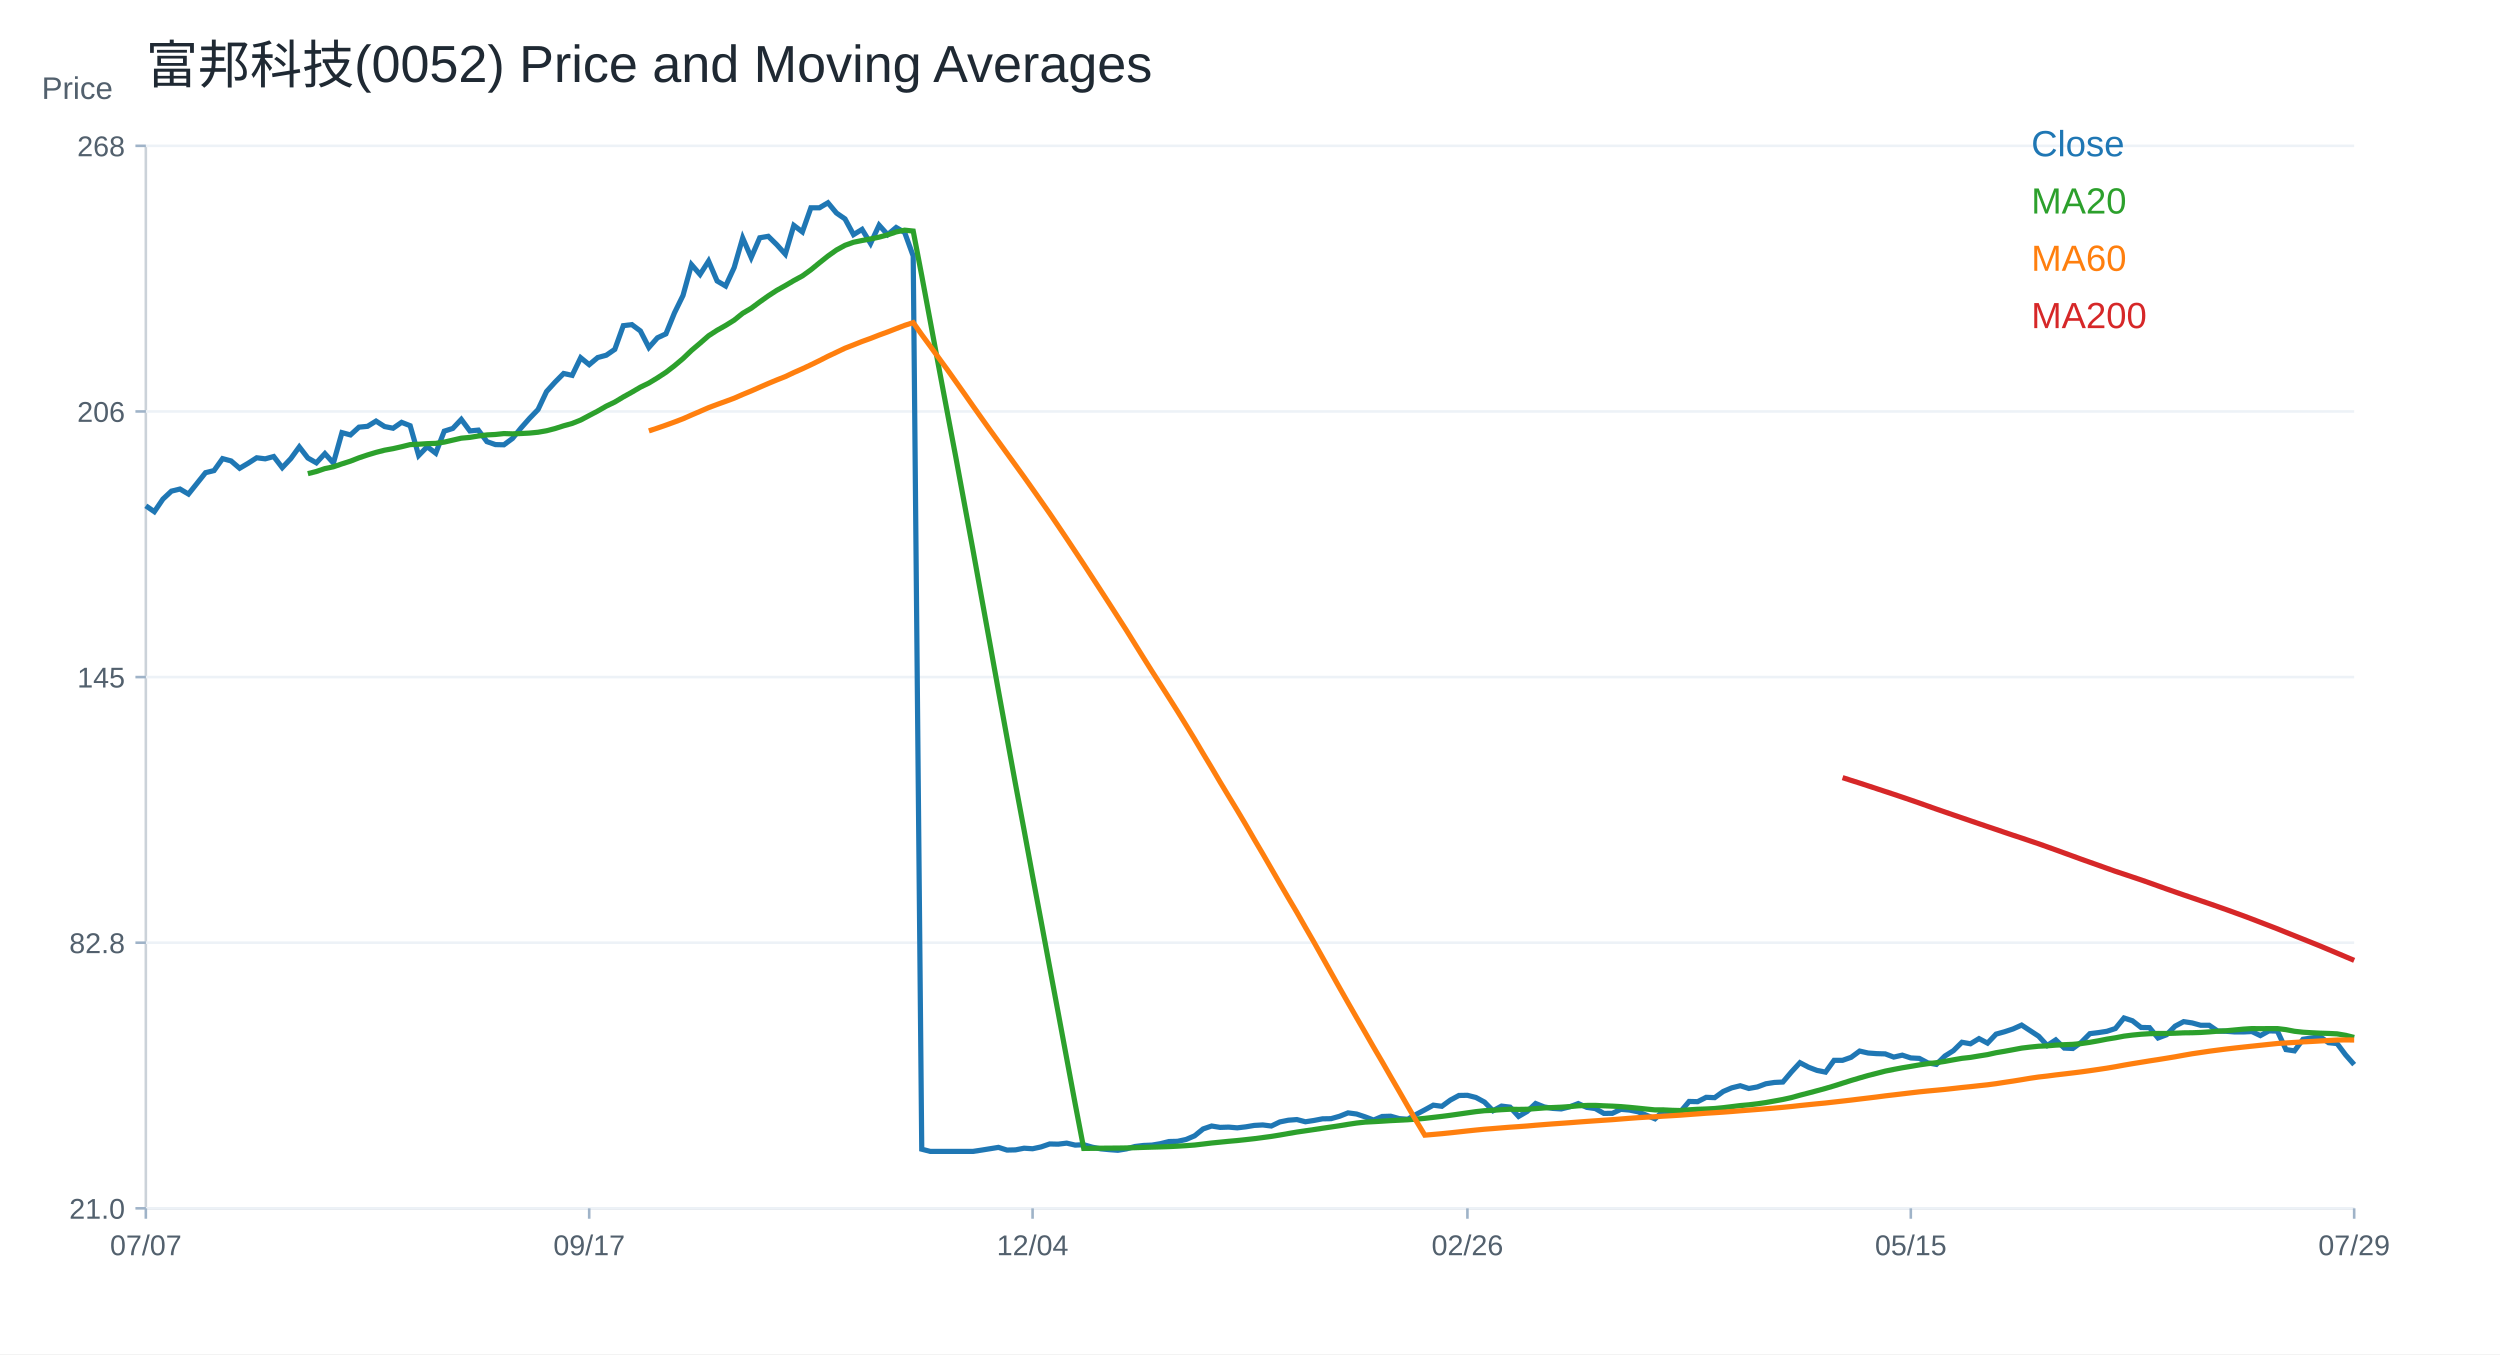
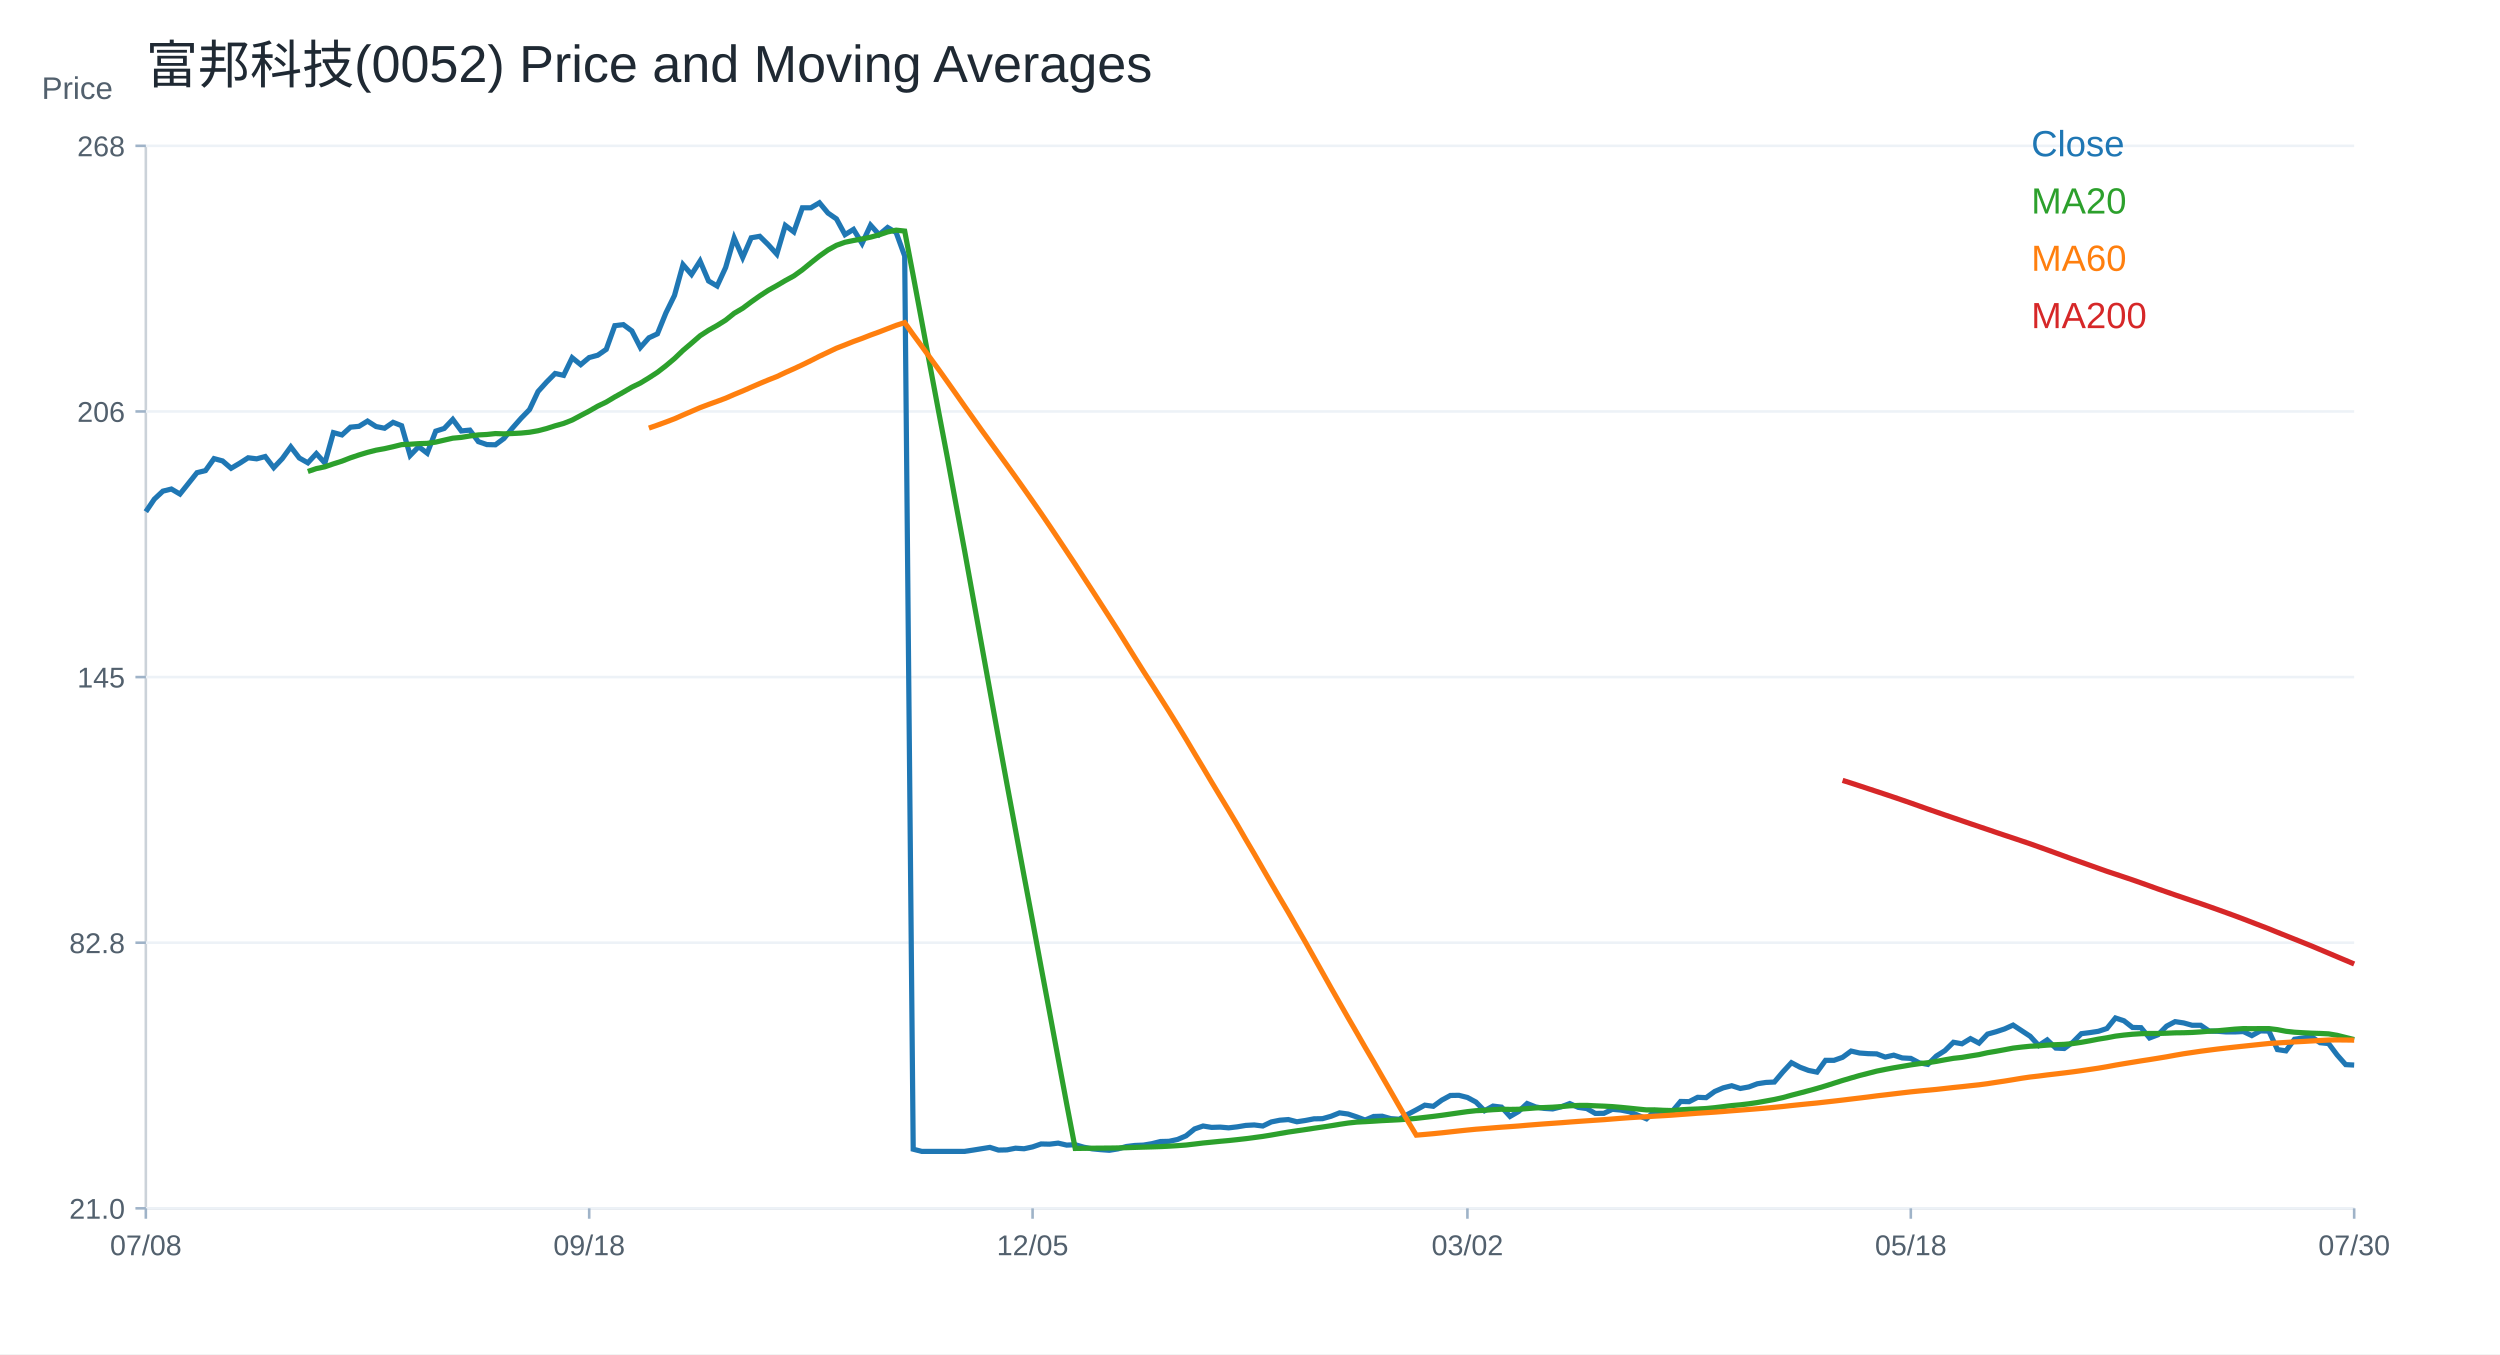
<svg xmlns="http://www.w3.org/2000/svg" width="960" height="520" viewBox="0 0 960 520">
  <rect width="100%" height="100%" fill="white" />
  <text x="56.00" y="32.00" font-size="20" font-family="Arial" fill="#1f2933" text-anchor="start">富邦科技(0052) Price and Moving Averages</text>
  <line x1="56" y1="464" x2="904" y2="464" stroke="#cbd2d9" />
  <line x1="56" y1="56" x2="56" y2="464" stroke="#cbd2d9" />
  <text x="16.00" y="38.00" font-size="12" font-family="Arial" fill="#52606d" text-anchor="start">Price</text>
  <line x1="56" y1="464.00" x2="904" y2="464.00" stroke="#edf2f7" />
  <line x1="52" y1="464.00" x2="56" y2="464.00" stroke="#9fb3c8" />
  <text x="48.00" y="468.00" font-size="11" font-family="Arial" fill="#52606d" text-anchor="end">21.0</text>
  <line x1="56" y1="362.00" x2="904" y2="362.00" stroke="#edf2f7" />
  <line x1="52" y1="362.00" x2="56" y2="362.00" stroke="#9fb3c8" />
  <text x="48.00" y="366.00" font-size="11" font-family="Arial" fill="#52606d" text-anchor="end">82.8</text>
  <line x1="56" y1="260.00" x2="904" y2="260.00" stroke="#edf2f7" />
  <line x1="52" y1="260.00" x2="56" y2="260.00" stroke="#9fb3c8" />
  <text x="48.00" y="264.00" font-size="11" font-family="Arial" fill="#52606d" text-anchor="end">145</text>
  <line x1="56" y1="158.00" x2="904" y2="158.00" stroke="#edf2f7" />
  <line x1="52" y1="158.00" x2="56" y2="158.00" stroke="#9fb3c8" />
  <text x="48.00" y="162.00" font-size="11" font-family="Arial" fill="#52606d" text-anchor="end">206</text>
  <line x1="56" y1="56.00" x2="904" y2="56.00" stroke="#edf2f7" />
  <line x1="52" y1="56.00" x2="56" y2="56.00" stroke="#9fb3c8" />
  <text x="48.00" y="60.00" font-size="11" font-family="Arial" fill="#52606d" text-anchor="end">268</text>
  <line x1="56.00" y1="464" x2="56.00" y2="468" stroke="#9fb3c8" />
-   <text x="56.00" y="482.00" font-size="11" font-family="Arial" fill="#52606d" text-anchor="middle">07/07</text>
+   <text x="56.00" y="482.00" font-size="11" font-family="Arial" fill="#52606d" text-anchor="middle">07/08</text>
  <line x1="226.25" y1="464" x2="226.25" y2="468" stroke="#9fb3c8" />
-   <text x="226.25" y="482.00" font-size="11" font-family="Arial" fill="#52606d" text-anchor="middle">09/17</text>
+   <text x="226.25" y="482.00" font-size="11" font-family="Arial" fill="#52606d" text-anchor="middle">09/18</text>
  <line x1="396.51" y1="464" x2="396.51" y2="468" stroke="#9fb3c8" />
-   <text x="396.51" y="482.00" font-size="11" font-family="Arial" fill="#52606d" text-anchor="middle">12/04</text>
+   <text x="396.51" y="482.00" font-size="11" font-family="Arial" fill="#52606d" text-anchor="middle">12/05</text>
  <line x1="563.49" y1="464" x2="563.49" y2="468" stroke="#9fb3c8" />
-   <text x="563.49" y="482.00" font-size="11" font-family="Arial" fill="#52606d" text-anchor="middle">02/26</text>
+   <text x="563.49" y="482.00" font-size="11" font-family="Arial" fill="#52606d" text-anchor="middle">03/02</text>
  <line x1="733.75" y1="464" x2="733.75" y2="468" stroke="#9fb3c8" />
-   <text x="733.75" y="482.00" font-size="11" font-family="Arial" fill="#52606d" text-anchor="middle">05/15</text>
+   <text x="733.75" y="482.00" font-size="11" font-family="Arial" fill="#52606d" text-anchor="middle">05/18</text>
  <line x1="904.00" y1="464" x2="904.00" y2="468" stroke="#9fb3c8" />
-   <text x="904.00" y="482.00" font-size="11" font-family="Arial" fill="#52606d" text-anchor="middle">07/29</text>
-   <polyline fill="none" stroke="#1f77b4" stroke-width="2" points="56.00,194.23 59.27,196.49 62.55,191.66 65.82,188.60 69.10,187.79 72.37,189.72 75.64,185.62 78.92,181.51 82.19,180.70 85.47,176.11 88.74,177.00 92.02,179.82 95.29,177.89 98.56,175.79 101.84,176.19 105.11,175.31 108.39,179.58 111.66,176.11 114.93,171.60 118.21,175.87 121.48,177.72 124.76,174.18 128.03,177.81 131.31,166.13 134.58,167.01 137.85,164.03 141.13,163.71 144.40,161.70 147.68,163.79 150.95,164.44 154.22,162.18 157.50,163.47 160.77,174.91 164.05,171.52 167.32,174.02 170.59,165.56 173.87,164.52 177.14,161.05 180.42,165.48 183.69,165.16 186.97,169.59 190.24,170.72 193.51,170.80 196.79,168.38 200.06,164.36 203.34,160.65 206.61,157.27 209.88,150.34 213.16,146.72 216.43,143.42 219.71,144.14 222.98,137.37 226.25,140.03 229.53,137.29 232.80,136.41 236.08,134.15 239.35,125.05 242.63,124.65 245.90,127.07 249.17,133.43 252.45,129.72 255.72,128.19 259.00,120.14 262.27,113.46 265.54,101.62 268.82,105.40 272.09,100.25 275.37,107.90 278.64,109.83 281.92,102.74 285.19,91.39 288.46,98.88 291.74,91.31 295.01,90.74 298.29,93.96 301.56,97.59 304.83,86.56 308.11,89.05 311.38,79.79 314.66,79.79 317.93,77.86 321.20,81.80 324.48,84.06 327.75,90.10 331.03,88.09 334.30,93.48 337.58,86.47 340.85,90.10 344.12,87.36 347.40,89.29 350.67,98.31 353.95,441.29 357.22,442.14 360.49,442.14 363.77,442.14 367.04,442.14 370.32,442.14 373.59,442.14 376.86,441.65 380.14,441.12 383.41,440.59 386.69,441.63 389.96,441.55 393.24,440.91 396.51,441.12 399.78,440.41 403.06,439.28 406.33,439.36 409.61,438.96 412.88,439.72 416.15,439.57 419.43,440.52 422.70,441.16 425.98,441.47 429.25,441.71 432.53,441.18 435.80,440.26 439.07,439.86 442.35,439.72 445.62,439.17 448.90,438.35 452.17,438.27 455.44,437.56 458.72,436.16 461.99,433.51 465.27,432.39 468.54,432.92 471.81,432.81 475.09,433.09 478.36,432.71 481.64,432.16 484.91,431.98 488.19,432.39 491.46,430.82 494.73,430.16 498.01,429.91 501.28,430.76 504.56,430.26 507.83,429.63 511.10,429.57 514.38,428.65 517.65,427.34 520.93,427.78 524.20,428.87 527.47,430.10 530.75,428.73 534.02,428.63 537.30,429.55 540.57,429.79 543.85,427.91 547.12,426.18 550.39,424.38 553.67,424.82 556.94,422.43 560.22,420.66 563.49,420.60 566.76,421.43 570.04,423.19 573.31,426.52 576.59,424.74 579.86,425.14 583.14,428.71 586.41,426.81 589.68,423.75 592.96,425.06 596.23,425.62 599.51,425.83 602.78,425.01 606.05,423.77 609.33,425.23 612.60,425.69 615.88,427.55 619.15,427.51 622.42,425.98 625.70,426.27 628.97,426.91 632.25,428.26 635.52,429.62 638.80,426.54 642.07,428.00 645.34,426.85 648.62,422.96 651.89,423.04 655.17,421.37 658.44,421.50 661.71,419.13 664.99,417.73 668.26,416.92 671.54,417.97 674.81,417.39 678.08,416.17 681.36,415.66 684.63,415.50 687.91,411.62 691.18,408.07 694.46,409.80 697.73,411.04 701.00,411.70 704.28,407.16 707.55,407.16 710.83,406.01 714.10,403.61 717.37,404.36 720.65,404.60 723.92,404.69 727.20,405.92 730.47,405.18 733.75,406.25 737.02,406.42 740.29,408.15 743.57,408.73 746.84,405.51 750.12,403.45 753.39,400.23 756.66,400.81 759.94,398.83 763.21,400.56 766.49,397.10 769.76,396.19 773.03,395.11 776.31,393.63 779.58,395.78 782.86,397.92 786.13,401.47 789.41,399.32 792.68,402.46 795.95,402.62 799.23,400.23 802.50,396.93 805.78,396.52 809.05,396.02 812.32,394.95 815.60,390.91 818.87,391.98 822.15,394.54 825.42,394.62 828.69,398.58 831.97,397.34 835.24,394.04 838.52,392.31 841.79,392.80 845.07,393.71 848.34,393.71 851.61,395.94 854.89,396.02 858.16,396.27 861.44,396.27 864.71,396.11 867.98,397.67 871.26,395.86 874.53,395.94 877.81,403.04 881.08,403.53 884.36,399.08 887.63,398.58 890.90,398.09 894.18,400.40 897.45,400.73 900.73,405.10 904.00,408.81" />
+   <text x="904.00" y="482.00" font-size="11" font-family="Arial" fill="#52606d" text-anchor="middle">07/30</text>
+   <polyline fill="none" stroke="#1f77b4" stroke-width="2" points="56.00,196.49 59.27,191.66 62.55,188.60 65.82,187.79 69.10,189.72 72.37,185.62 75.64,181.51 78.92,180.70 82.19,176.11 85.47,177.00 88.74,179.82 92.02,177.89 95.29,175.79 98.56,176.19 101.84,175.31 105.11,179.58 108.39,176.11 111.66,171.60 114.93,175.87 118.21,177.72 121.48,174.18 124.76,177.81 128.03,166.13 131.31,167.01 134.58,164.03 137.85,163.71 141.13,161.70 144.40,163.79 147.68,164.44 150.95,162.18 154.22,163.47 157.50,174.91 160.77,171.52 164.05,174.02 167.32,165.56 170.59,164.52 173.87,161.05 177.14,165.48 180.42,165.16 183.69,169.59 186.97,170.72 190.24,170.80 193.51,168.38 196.79,164.36 200.06,160.65 203.34,157.27 206.61,150.34 209.88,146.72 213.16,143.42 216.43,144.14 219.71,137.37 222.98,140.03 226.25,137.29 229.53,136.41 232.80,134.15 236.08,125.05 239.35,124.65 242.63,127.07 245.90,133.43 249.17,129.72 252.45,128.19 255.72,120.14 259.00,113.46 262.27,101.62 265.54,105.40 268.82,100.25 272.09,107.90 275.37,109.83 278.64,102.74 281.92,91.39 285.19,98.88 288.46,91.31 291.74,90.74 295.01,93.96 298.29,97.59 301.56,86.56 304.83,89.05 308.11,79.79 311.38,79.79 314.66,77.86 317.93,81.80 321.20,84.06 324.48,90.10 327.75,88.09 331.03,93.48 334.30,86.47 337.58,90.10 340.85,87.36 344.12,89.29 347.40,98.31 350.67,441.29 353.95,442.14 357.22,442.14 360.49,442.14 363.77,442.14 367.04,442.14 370.32,442.14 373.59,441.65 376.86,441.12 380.14,440.59 383.41,441.63 386.69,441.55 389.96,440.91 393.24,441.12 396.51,440.41 399.78,439.28 403.06,439.36 406.33,438.96 409.61,439.72 412.88,439.57 416.15,440.52 419.43,441.16 422.70,441.47 425.98,441.71 429.25,441.18 432.53,440.26 435.80,439.86 439.07,439.72 442.35,439.17 445.62,438.35 448.90,438.27 452.17,437.56 455.44,436.16 458.72,433.51 461.99,432.39 465.27,432.92 468.54,432.81 471.81,433.09 475.09,432.71 478.36,432.16 481.64,431.98 484.91,432.39 488.19,430.82 491.46,430.16 494.73,429.91 498.01,430.76 501.28,430.26 504.56,429.63 507.83,429.57 511.10,428.65 514.38,427.34 517.65,427.78 520.93,428.87 524.20,430.10 527.47,428.73 530.75,428.63 534.02,429.55 537.30,429.79 540.57,427.91 543.85,426.18 547.12,424.38 550.39,424.82 553.67,422.43 556.94,420.66 560.22,420.60 563.49,421.43 566.76,423.19 570.04,426.52 573.31,424.74 576.59,425.14 579.86,428.71 583.14,426.81 586.41,423.75 589.68,425.06 592.96,425.62 596.23,425.83 599.51,425.01 602.78,423.77 606.05,425.23 609.33,425.69 612.60,427.55 615.88,427.51 619.15,425.98 622.42,426.27 625.70,426.91 628.97,428.26 632.25,429.62 635.52,426.54 638.80,428.00 642.07,426.85 645.34,422.96 648.62,423.04 651.89,421.37 655.17,421.50 658.44,419.13 661.71,417.73 664.99,416.92 668.26,417.97 671.54,417.39 674.81,416.17 678.08,415.66 681.36,415.50 684.63,411.62 687.91,408.07 691.18,409.80 694.46,411.04 697.73,411.70 701.00,407.16 704.28,407.16 707.55,406.01 710.83,403.61 714.10,404.36 717.37,404.60 720.65,404.69 723.92,405.92 727.20,405.18 730.47,406.25 733.75,406.42 737.02,408.15 740.29,408.73 743.57,405.51 746.84,403.45 750.12,400.23 753.39,400.81 756.66,398.83 759.94,400.56 763.21,397.10 766.49,396.19 769.76,395.11 773.03,393.63 776.31,395.78 779.58,397.92 782.86,401.47 786.13,399.32 789.41,402.46 792.68,402.62 795.95,400.23 799.23,396.93 802.50,396.52 805.78,396.02 809.05,394.95 812.32,390.91 815.60,391.98 818.87,394.54 822.15,394.62 825.42,398.58 828.69,397.34 831.97,394.04 835.24,392.31 838.52,392.80 841.79,393.71 845.07,393.71 848.34,395.94 851.61,396.02 854.89,396.27 858.16,396.27 861.44,396.11 864.71,397.67 867.98,395.86 871.26,395.94 874.53,403.04 877.81,403.53 881.08,399.08 884.36,398.58 887.63,398.09 890.90,400.40 894.18,400.73 897.45,405.10 900.73,408.81 904.00,408.98" />
  <text x="780.00" y="60.00" font-size="14" font-family="Arial" fill="#1f77b4" text-anchor="start">Close</text>
-   <polyline fill="none" stroke="#2ca02c" stroke-width="2" points="118.21,181.88 121.48,181.05 124.76,179.94 128.03,179.25 131.31,178.12 134.58,177.08 137.85,175.80 141.13,174.70 144.40,173.71 147.68,172.87 150.95,172.28 154.22,171.54 157.50,170.73 160.77,170.58 164.05,170.36 167.32,170.25 170.59,169.77 173.87,169.01 177.14,168.26 180.42,167.96 183.69,167.42 186.97,167.01 190.24,166.84 193.51,166.49 196.79,166.60 200.06,166.47 203.34,166.30 206.61,165.98 209.88,165.41 213.16,164.56 216.43,163.51 219.71,162.60 222.98,161.30 226.25,159.56 229.53,157.84 232.80,155.96 236.08,154.39 239.35,152.42 242.63,150.60 245.90,148.68 249.17,147.09 252.45,145.10 255.72,142.97 259.00,140.44 262.27,137.69 265.54,134.56 268.82,131.79 272.09,128.94 275.37,126.82 278.64,124.98 281.92,122.94 285.19,120.30 288.46,118.38 291.74,115.94 295.01,113.62 298.29,111.49 301.56,109.67 304.83,107.74 308.11,105.96 311.38,103.60 314.66,100.92 317.93,98.32 321.20,96.00 324.48,94.20 327.75,93.03 331.03,92.35 334.30,91.76 337.58,91.07 340.85,90.18 344.12,89.06 347.40,88.38 350.67,88.73 353.95,105.85 357.22,123.39 360.49,140.96 363.77,158.37 367.04,175.60 370.32,193.38 373.59,211.03 376.86,229.13 380.14,247.19 383.41,265.33 386.69,283.32 389.96,301.19 393.24,318.73 396.51,336.39 399.78,353.73 403.06,371.37 406.33,388.84 409.61,406.42 412.88,423.94 416.15,441.00 419.43,440.96 422.70,440.91 425.98,440.88 429.25,440.86 432.53,440.81 435.80,440.72 439.07,440.60 442.35,440.50 445.62,440.41 448.90,440.30 452.17,440.13 455.44,439.93 458.72,439.69 461.99,439.31 465.27,438.91 468.54,438.59 471.81,438.26 475.09,437.97 478.36,437.62 481.64,437.25 484.91,436.82 488.19,436.38 491.46,435.85 494.73,435.27 498.01,434.71 501.28,434.23 504.56,433.75 507.83,433.25 511.10,432.77 514.38,432.28 517.65,431.74 520.93,431.25 524.20,430.89 527.47,430.72 530.75,430.53 534.02,430.32 537.30,430.16 540.57,429.99 543.85,429.75 547.12,429.45 550.39,429.07 553.67,428.69 556.94,428.27 560.22,427.80 563.49,427.33 566.76,426.87 570.04,426.51 573.31,426.36 576.59,426.12 579.86,425.94 583.14,426.01 586.41,425.96 589.68,425.70 592.96,425.45 596.23,425.30 599.51,425.16 602.78,424.93 606.05,424.63 609.33,424.49 612.60,424.47 615.88,424.63 619.15,424.76 622.42,424.94 625.70,425.22 628.97,425.54 632.25,425.88 635.52,426.20 638.80,426.20 642.07,426.36 645.34,426.45 648.62,426.16 651.89,425.97 655.17,425.85 658.44,425.67 661.71,425.35 664.99,424.95 668.26,424.54 671.54,424.25 674.81,423.86 678.08,423.38 681.36,422.79 684.63,422.19 687.91,421.47 691.18,420.56 694.46,419.71 697.73,418.84 701.00,417.95 704.28,416.98 707.55,415.94 710.83,414.90 714.10,413.93 717.37,412.99 720.65,412.16 723.92,411.31 727.20,410.65 730.47,410.03 733.75,409.49 737.02,408.92 740.29,408.45 743.57,408.08 746.84,407.57 750.12,406.97 753.39,406.40 756.66,406.04 759.94,405.49 763.21,404.97 766.49,404.24 769.76,403.69 773.03,403.09 776.31,402.47 779.58,402.08 782.86,401.75 786.13,401.60 789.41,401.33 792.68,401.16 795.95,401.03 799.23,400.73 802.50,400.25 805.78,399.67 809.05,399.03 812.32,398.51 815.60,397.88 818.87,397.47 822.15,397.15 825.42,396.94 828.69,396.84 831.97,396.86 835.24,396.75 838.52,396.61 841.79,396.57 845.07,396.46 848.34,396.25 851.61,395.98 854.89,395.81 858.16,395.50 861.44,395.19 864.71,394.98 867.98,395.02 871.26,394.98 874.53,394.98 877.81,395.38 881.08,396.01 884.36,396.37 887.63,396.57 890.90,396.74 894.18,396.84 897.45,397.00 900.73,397.56 904.00,398.38" />
+   <polyline fill="none" stroke="#2ca02c" stroke-width="2" points="118.21,181.05 121.48,179.94 124.76,179.25 128.03,178.12 131.31,177.08 134.58,175.80 137.85,174.70 141.13,173.71 144.40,172.87 147.68,172.28 150.95,171.54 154.22,170.73 157.50,170.58 160.77,170.36 164.05,170.25 167.32,169.77 170.59,169.01 173.87,168.26 177.14,167.96 180.42,167.42 183.69,167.01 186.97,166.84 190.24,166.49 193.51,166.60 196.79,166.47 200.06,166.30 203.34,165.98 206.61,165.41 209.88,164.56 213.16,163.51 216.43,162.60 219.71,161.30 222.98,159.56 226.25,157.84 229.53,155.96 232.80,154.39 236.08,152.42 239.35,150.60 242.63,148.68 245.90,147.09 249.17,145.10 252.45,142.97 255.72,140.44 259.00,137.69 262.27,134.56 265.54,131.79 268.82,128.94 272.09,126.82 275.37,124.98 278.64,122.94 281.92,120.30 285.19,118.38 288.46,115.94 291.74,113.62 295.01,111.49 298.29,109.67 301.56,107.74 304.83,105.96 308.11,103.60 311.38,100.92 314.66,98.32 317.93,96.00 321.20,94.20 324.48,93.03 327.75,92.35 331.03,91.76 334.30,91.07 337.58,90.18 340.85,89.06 344.12,88.38 347.40,88.73 350.67,105.85 353.95,123.39 357.22,140.96 360.49,158.37 363.77,175.60 367.04,193.38 370.32,211.03 373.59,229.13 376.86,247.19 380.14,265.33 383.41,283.32 386.69,301.19 389.96,318.73 393.24,336.39 396.51,353.73 399.78,371.37 403.06,388.84 406.33,406.42 409.61,423.94 412.88,441.00 416.15,440.96 419.43,440.91 422.70,440.88 425.98,440.86 429.25,440.81 432.53,440.72 435.80,440.60 439.07,440.50 442.35,440.41 445.62,440.30 448.90,440.13 452.17,439.93 455.44,439.69 458.72,439.31 461.99,438.91 465.27,438.59 468.54,438.26 471.81,437.97 475.09,437.62 478.36,437.25 481.64,436.82 484.91,436.38 488.19,435.85 491.46,435.27 494.73,434.71 498.01,434.23 501.28,433.75 504.56,433.25 507.83,432.77 511.10,432.28 514.38,431.74 517.65,431.25 520.93,430.89 524.20,430.72 527.47,430.53 530.75,430.32 534.02,430.16 537.30,429.99 540.57,429.75 543.85,429.45 547.12,429.07 550.39,428.69 553.67,428.27 556.94,427.80 560.22,427.33 563.49,426.87 566.76,426.51 570.04,426.36 573.31,426.12 576.59,425.94 579.86,426.01 583.14,425.96 586.41,425.70 589.68,425.45 592.96,425.30 596.23,425.16 599.51,424.93 602.78,424.63 606.05,424.49 609.33,424.47 612.60,424.63 615.88,424.76 619.15,424.94 622.42,425.22 625.70,425.54 628.97,425.88 632.25,426.20 635.52,426.20 638.80,426.36 642.07,426.45 645.34,426.16 648.62,425.97 651.89,425.85 655.17,425.67 658.44,425.35 661.71,424.95 664.99,424.54 668.26,424.25 671.54,423.86 674.81,423.38 678.08,422.79 681.36,422.19 684.63,421.47 687.91,420.56 691.18,419.71 694.46,418.84 697.73,417.95 701.00,416.98 704.28,415.94 707.55,414.90 710.83,413.93 714.10,412.99 717.37,412.16 720.65,411.31 723.92,410.65 727.20,410.03 730.47,409.49 733.75,408.92 737.02,408.45 740.29,408.08 743.57,407.57 746.84,406.97 750.12,406.40 753.39,406.04 756.66,405.49 759.94,404.97 763.21,404.24 766.49,403.69 769.76,403.09 773.03,402.47 776.31,402.08 779.58,401.75 782.86,401.60 786.13,401.33 789.41,401.16 792.68,401.03 795.95,400.73 799.23,400.25 802.50,399.67 805.78,399.03 809.05,398.51 812.32,397.88 815.60,397.47 818.87,397.15 822.15,396.94 825.42,396.84 828.69,396.86 831.97,396.75 835.24,396.61 838.52,396.57 841.79,396.46 845.07,396.25 848.34,395.98 851.61,395.81 854.89,395.50 858.16,395.19 861.44,394.98 864.71,395.02 867.98,394.98 871.26,394.98 874.53,395.38 877.81,396.01 881.08,396.37 884.36,396.57 887.63,396.74 890.90,396.84 894.18,397.00 897.45,397.56 900.73,398.38 904.00,399.19" />
  <text x="780.00" y="82.00" font-size="14" font-family="Arial" fill="#2ca02c" text-anchor="start">MA20</text>
-   <polyline fill="none" stroke="#ff7f0e" stroke-width="2" points="249.17,165.46 252.45,164.39 255.72,163.25 259.00,162.06 262.27,160.81 265.54,159.37 268.82,157.96 272.09,156.54 275.37,155.31 278.64,154.13 281.92,152.91 285.19,151.48 288.46,150.13 291.74,148.69 295.01,147.27 298.29,145.90 301.56,144.61 304.83,143.06 308.11,141.61 311.38,140.08 314.66,138.48 317.93,136.81 321.20,135.27 324.48,133.71 327.75,132.44 331.03,131.13 334.30,129.95 337.58,128.66 340.85,127.47 344.12,126.20 347.40,124.94 350.67,123.88 353.95,128.51 357.22,132.96 360.49,137.47 363.77,141.94 367.04,146.55 370.32,151.18 373.59,155.86 376.86,160.47 380.14,165.07 383.41,169.58 386.69,174.10 389.96,178.61 393.24,183.15 396.51,187.77 399.78,192.43 403.06,197.13 406.33,201.95 409.61,206.82 412.88,211.75 416.15,216.68 419.43,221.73 422.70,226.75 425.98,231.82 429.25,236.91 432.53,242.02 435.80,247.28 439.07,252.53 442.35,257.74 445.62,262.84 448.90,267.98 452.17,273.15 455.44,278.44 458.72,283.82 461.99,289.35 465.27,294.80 468.54,300.34 471.81,305.76 475.09,311.15 478.36,316.65 481.64,322.33 484.91,327.88 488.19,333.56 491.46,339.23 494.73,344.83 498.01,350.37 501.28,356.11 504.56,361.80 507.83,367.63 511.10,373.46 514.38,379.30 517.65,385.06 520.93,390.79 524.20,396.44 527.47,402.14 530.75,407.72 534.02,413.43 537.30,419.08 540.57,424.79 543.85,430.44 547.12,435.90 550.39,435.62 553.67,435.33 556.94,435.00 560.22,434.64 563.49,434.28 566.76,433.94 570.04,433.62 573.31,433.37 576.59,433.10 579.86,432.84 583.14,432.62 586.41,432.38 589.68,432.09 592.96,431.83 596.23,431.58 599.51,431.35 602.78,431.12 606.05,430.86 609.33,430.62 612.60,430.39 615.88,430.17 619.15,429.95 622.42,429.69 625.70,429.43 628.97,429.19 632.25,428.99 635.52,428.82 638.80,428.60 642.07,428.42 645.34,428.22 648.62,427.97 651.89,427.73 655.17,427.48 658.44,427.28 661.71,427.06 664.99,426.81 668.26,426.54 671.54,426.29 674.81,426.03 678.08,425.77 681.36,425.50 684.63,425.21 687.91,424.89 691.18,424.53 694.46,424.19 697.73,423.86 701.00,423.55 704.28,423.18 707.55,422.81 710.83,422.43 714.10,422.03 717.37,421.64 720.65,421.24 723.92,420.81 727.20,420.43 730.47,420.04 733.75,419.65 737.02,419.27 740.29,418.94 743.57,418.64 746.84,418.33 750.12,417.97 753.39,417.60 756.66,417.27 759.94,416.91 763.21,416.56 766.49,416.13 769.76,415.62 773.03,415.13 776.31,414.60 779.58,414.05 782.86,413.57 786.13,413.20 789.41,412.77 792.68,412.39 795.95,412.00 799.23,411.59 802.50,411.14 805.78,410.66 809.05,410.17 812.32,409.62 815.60,409.01 818.87,408.45 822.15,407.92 825.42,407.38 828.69,406.88 831.97,406.35 835.24,405.81 838.52,405.21 841.79,404.64 845.07,404.16 848.34,403.67 851.61,403.24 854.89,402.82 858.16,402.44 861.44,402.08 864.71,401.73 867.98,401.39 871.26,401.04 874.53,400.70 877.81,400.49 881.08,400.29 884.36,400.08 887.63,399.92 890.90,399.73 894.18,399.55 897.45,399.37 900.73,399.33 904.00,399.36" />
+   <polyline fill="none" stroke="#ff7f0e" stroke-width="2" points="249.17,164.39 252.45,163.25 255.72,162.06 259.00,160.81 262.27,159.37 265.54,157.96 268.82,156.54 272.09,155.31 275.37,154.13 278.64,152.91 281.92,151.48 285.19,150.13 288.46,148.69 291.74,147.27 295.01,145.90 298.29,144.61 301.56,143.06 304.83,141.61 308.11,140.08 311.38,138.48 314.66,136.81 317.93,135.27 321.20,133.71 324.48,132.44 327.75,131.13 331.03,129.95 334.30,128.66 337.58,127.47 340.85,126.20 344.12,124.94 347.40,123.88 350.67,128.51 353.95,132.96 357.22,137.47 360.49,141.94 363.77,146.55 367.04,151.18 370.32,155.86 373.59,160.47 376.86,165.07 380.14,169.58 383.41,174.10 386.69,178.61 389.96,183.15 393.24,187.77 396.51,192.43 399.78,197.13 403.06,201.95 406.33,206.82 409.61,211.75 412.88,216.68 416.15,221.73 419.43,226.75 422.70,231.82 425.98,236.91 429.25,242.02 432.53,247.28 435.80,252.53 439.07,257.74 442.35,262.84 445.62,267.98 448.90,273.15 452.17,278.44 455.44,283.82 458.72,289.35 461.99,294.80 465.27,300.34 468.54,305.76 471.81,311.15 475.09,316.65 478.36,322.33 481.64,327.88 484.91,333.56 488.19,339.23 491.46,344.83 494.73,350.37 498.01,356.11 501.28,361.80 504.56,367.63 507.83,373.46 511.10,379.30 514.38,385.06 517.65,390.79 520.93,396.44 524.20,402.14 527.47,407.72 530.75,413.43 534.02,419.08 537.30,424.79 540.57,430.44 543.85,435.90 547.12,435.62 550.39,435.33 553.67,435.00 556.94,434.64 560.22,434.28 563.49,433.94 566.76,433.62 570.04,433.37 573.31,433.10 576.59,432.84 579.86,432.62 583.14,432.38 586.41,432.09 589.68,431.83 592.96,431.58 596.23,431.35 599.51,431.12 602.78,430.86 606.05,430.62 609.33,430.39 612.60,430.17 615.88,429.95 619.15,429.69 622.42,429.43 625.70,429.19 628.97,428.99 632.25,428.82 635.52,428.60 638.80,428.42 642.07,428.22 645.34,427.97 648.62,427.73 651.89,427.48 655.17,427.28 658.44,427.06 661.71,426.81 664.99,426.54 668.26,426.29 671.54,426.03 674.81,425.77 678.08,425.50 681.36,425.21 684.63,424.89 687.91,424.53 691.18,424.19 694.46,423.86 697.73,423.55 701.00,423.18 704.28,422.81 707.55,422.43 710.83,422.03 714.10,421.64 717.37,421.24 720.65,420.81 723.92,420.43 727.20,420.04 730.47,419.65 733.75,419.27 737.02,418.94 740.29,418.64 743.57,418.33 746.84,417.97 750.12,417.60 753.39,417.27 756.66,416.91 759.94,416.56 763.21,416.13 766.49,415.62 769.76,415.13 773.03,414.60 776.31,414.05 779.58,413.57 782.86,413.20 786.13,412.77 789.41,412.39 792.68,412.00 795.95,411.59 799.23,411.14 802.50,410.66 805.78,410.17 809.05,409.62 812.32,409.01 815.60,408.45 818.87,407.92 822.15,407.38 825.42,406.88 828.69,406.35 831.97,405.81 835.24,405.21 838.52,404.64 841.79,404.16 845.07,403.67 848.34,403.24 851.61,402.82 854.89,402.44 858.16,402.08 861.44,401.73 864.71,401.39 867.98,401.04 871.26,400.70 874.53,400.49 877.81,400.29 881.08,400.08 884.36,399.92 887.63,399.73 890.90,399.55 894.18,399.37 897.45,399.33 900.73,399.36 904.00,399.41" />
  <text x="780.00" y="104.00" font-size="14" font-family="Arial" fill="#ff7f0e" text-anchor="start">MA60</text>
-   <polyline fill="none" stroke="#d62728" stroke-width="2" points="707.55,298.61 710.83,299.67 714.10,300.70 717.37,301.77 720.65,302.85 723.92,303.93 727.20,305.01 730.47,306.11 733.75,307.23 737.02,308.36 740.29,309.52 743.57,310.68 746.84,311.81 750.12,312.94 753.39,314.06 756.66,315.18 759.94,316.30 763.21,317.41 766.49,318.51 769.76,319.63 773.03,320.73 776.31,321.81 779.58,322.92 782.86,324.02 786.13,325.19 789.41,326.36 792.68,327.55 795.95,328.74 799.23,329.94 802.50,331.10 805.78,332.26 809.05,333.43 812.32,334.59 815.60,335.67 818.87,336.77 822.15,337.87 825.42,339.02 828.69,340.19 831.97,341.37 835.24,342.51 838.52,343.65 841.79,344.76 845.07,345.88 848.34,346.99 851.61,348.13 854.89,349.29 858.16,350.47 861.44,351.66 864.71,352.89 867.98,354.15 871.26,355.41 874.53,356.67 877.81,358.00 881.08,359.31 884.36,360.62 887.63,361.93 890.90,363.25 894.18,364.63 897.45,366.01 900.73,367.40 904.00,368.78" />
+   <polyline fill="none" stroke="#d62728" stroke-width="2" points="707.55,299.67 710.83,300.70 714.10,301.77 717.37,302.85 720.65,303.93 723.92,305.01 727.20,306.11 730.47,307.23 733.75,308.36 737.02,309.52 740.29,310.68 743.57,311.81 746.84,312.94 750.12,314.06 753.39,315.18 756.66,316.30 759.94,317.41 763.21,318.51 766.49,319.63 769.76,320.73 773.03,321.81 776.31,322.92 779.58,324.02 782.86,325.19 786.13,326.36 789.41,327.55 792.68,328.74 795.95,329.94 799.23,331.10 802.50,332.26 805.78,333.43 809.05,334.59 812.32,335.67 815.60,336.77 818.87,337.87 822.15,339.02 825.42,340.19 828.69,341.37 831.97,342.51 835.24,343.65 838.52,344.76 841.79,345.88 845.07,346.99 848.34,348.13 851.61,349.29 854.89,350.47 858.16,351.66 861.44,352.89 864.71,354.15 867.98,355.41 871.26,356.67 874.53,358.00 877.81,359.31 881.08,360.62 884.36,361.93 887.63,363.25 890.90,364.63 894.18,366.01 897.45,367.40 900.73,368.78 904.00,370.17" />
  <text x="780.00" y="126.00" font-size="14" font-family="Arial" fill="#d62728" text-anchor="start">MA200</text>
</svg>
